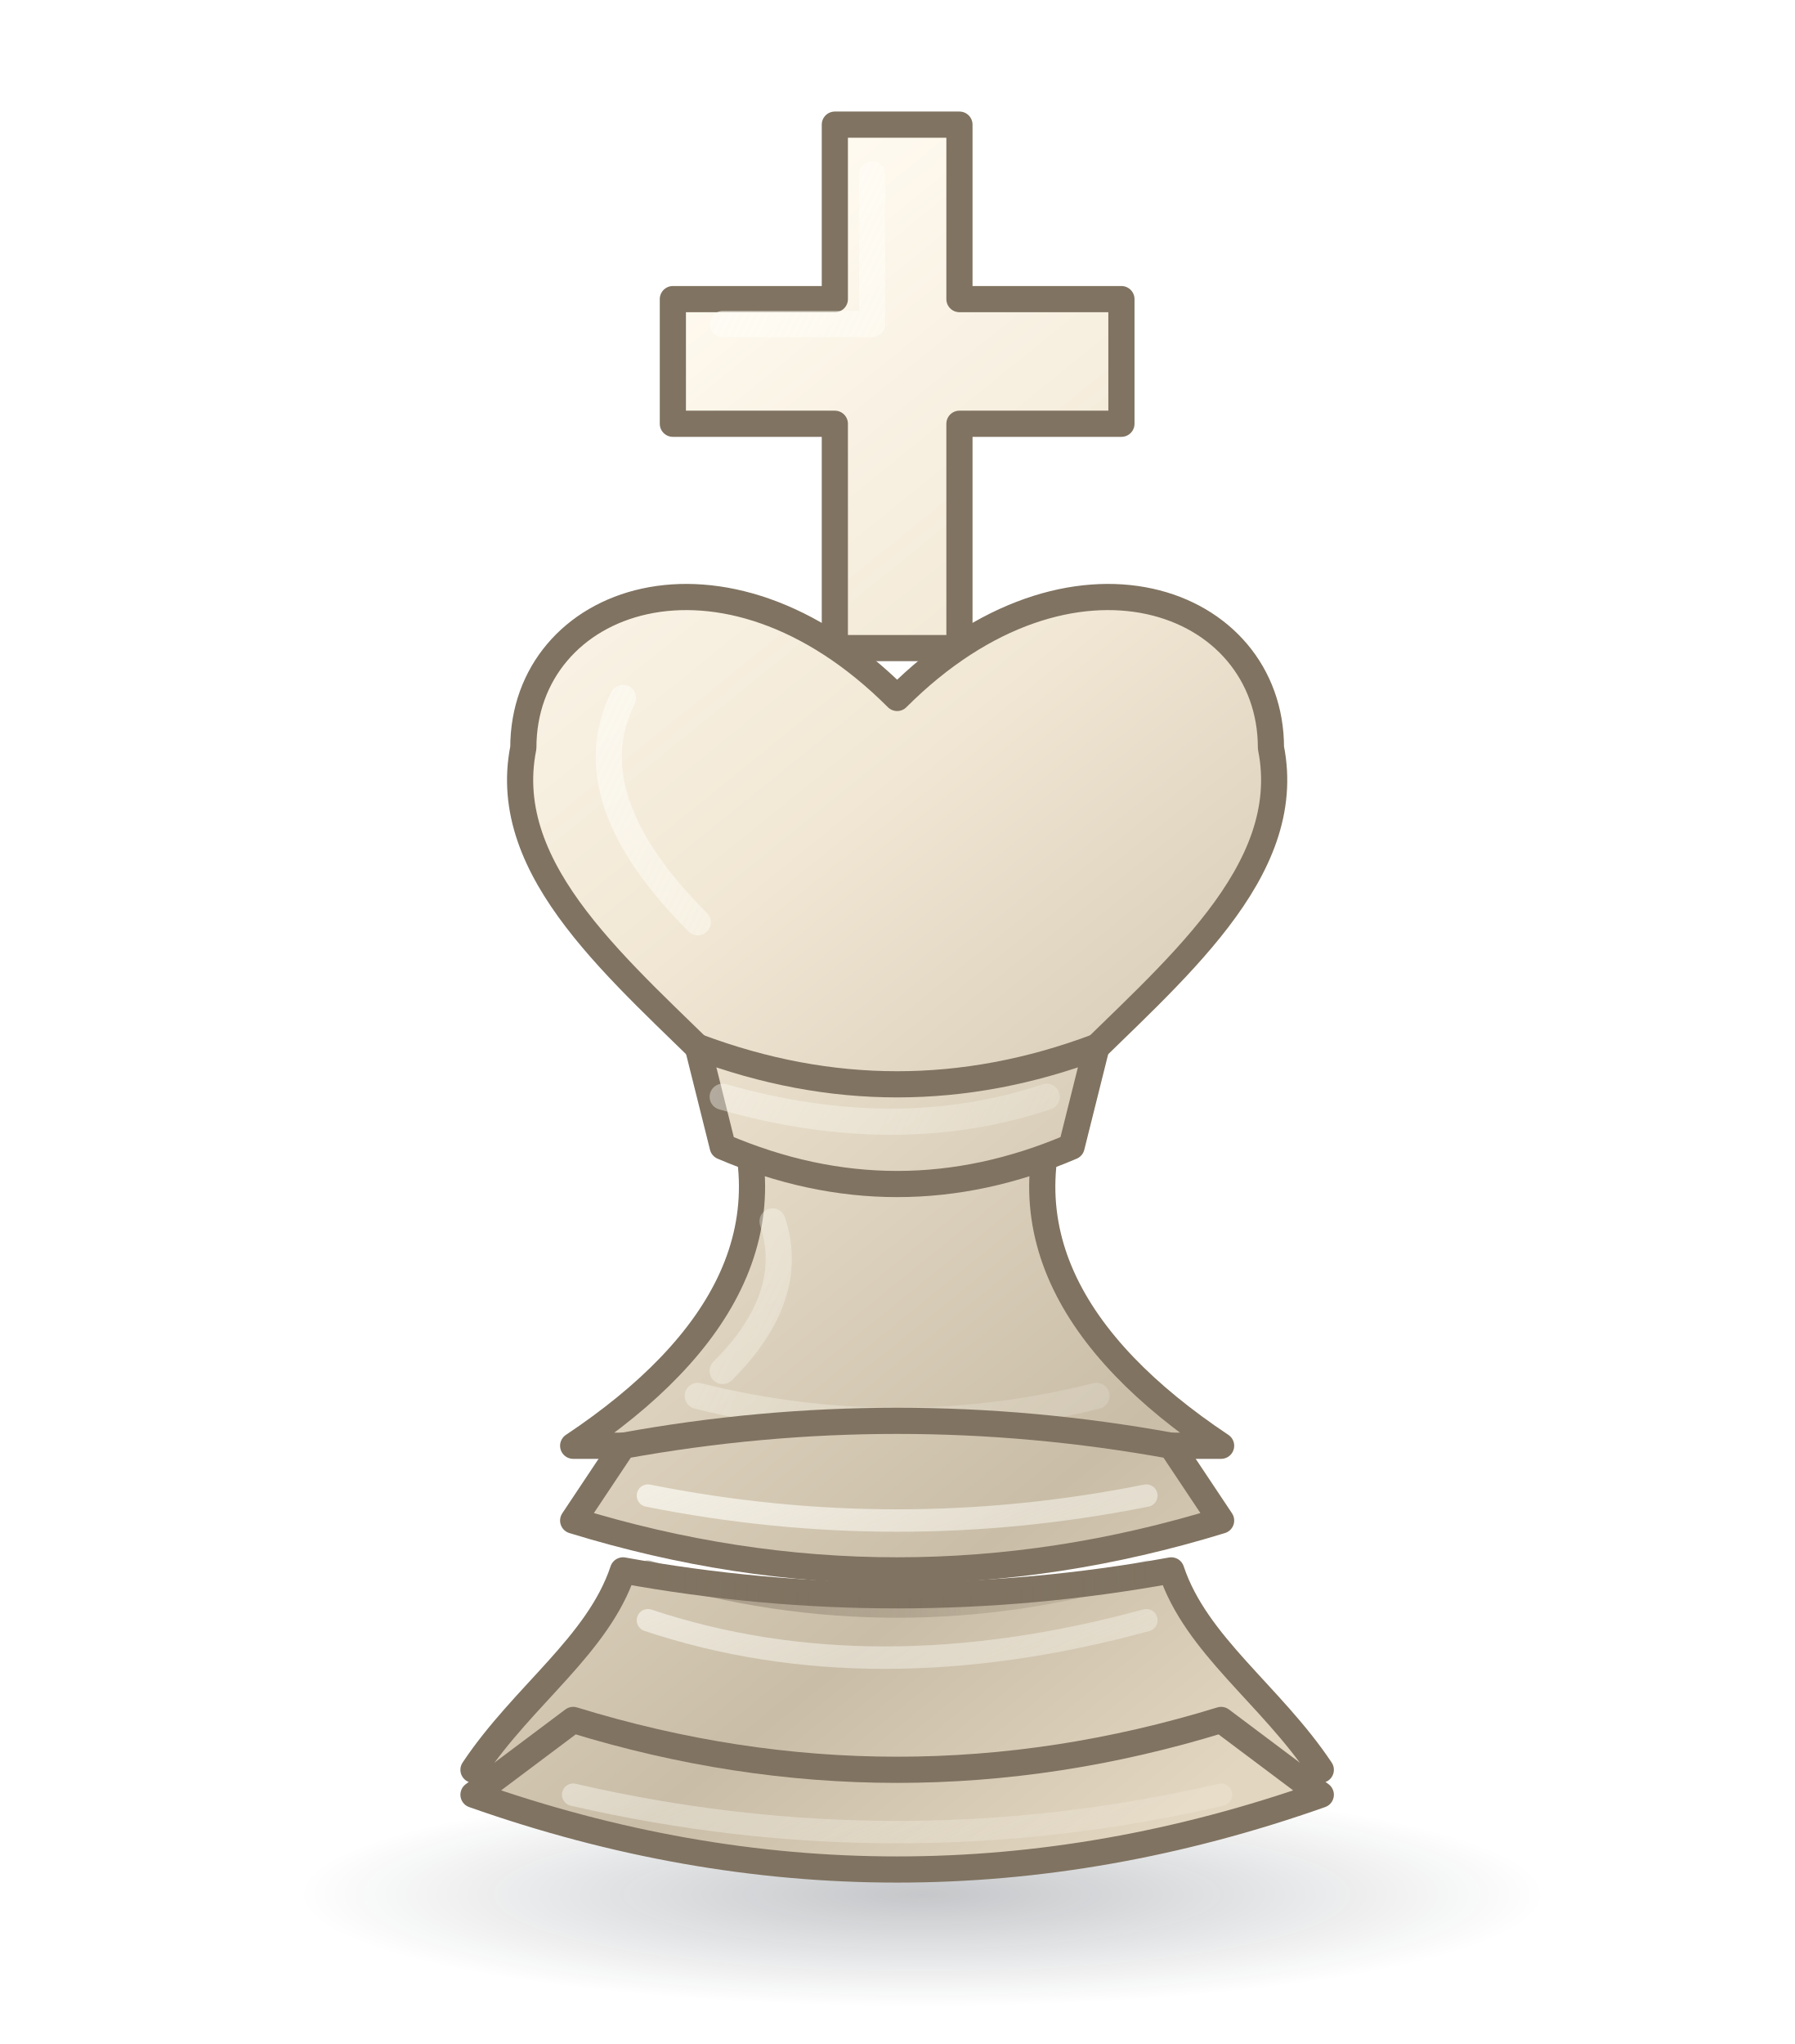
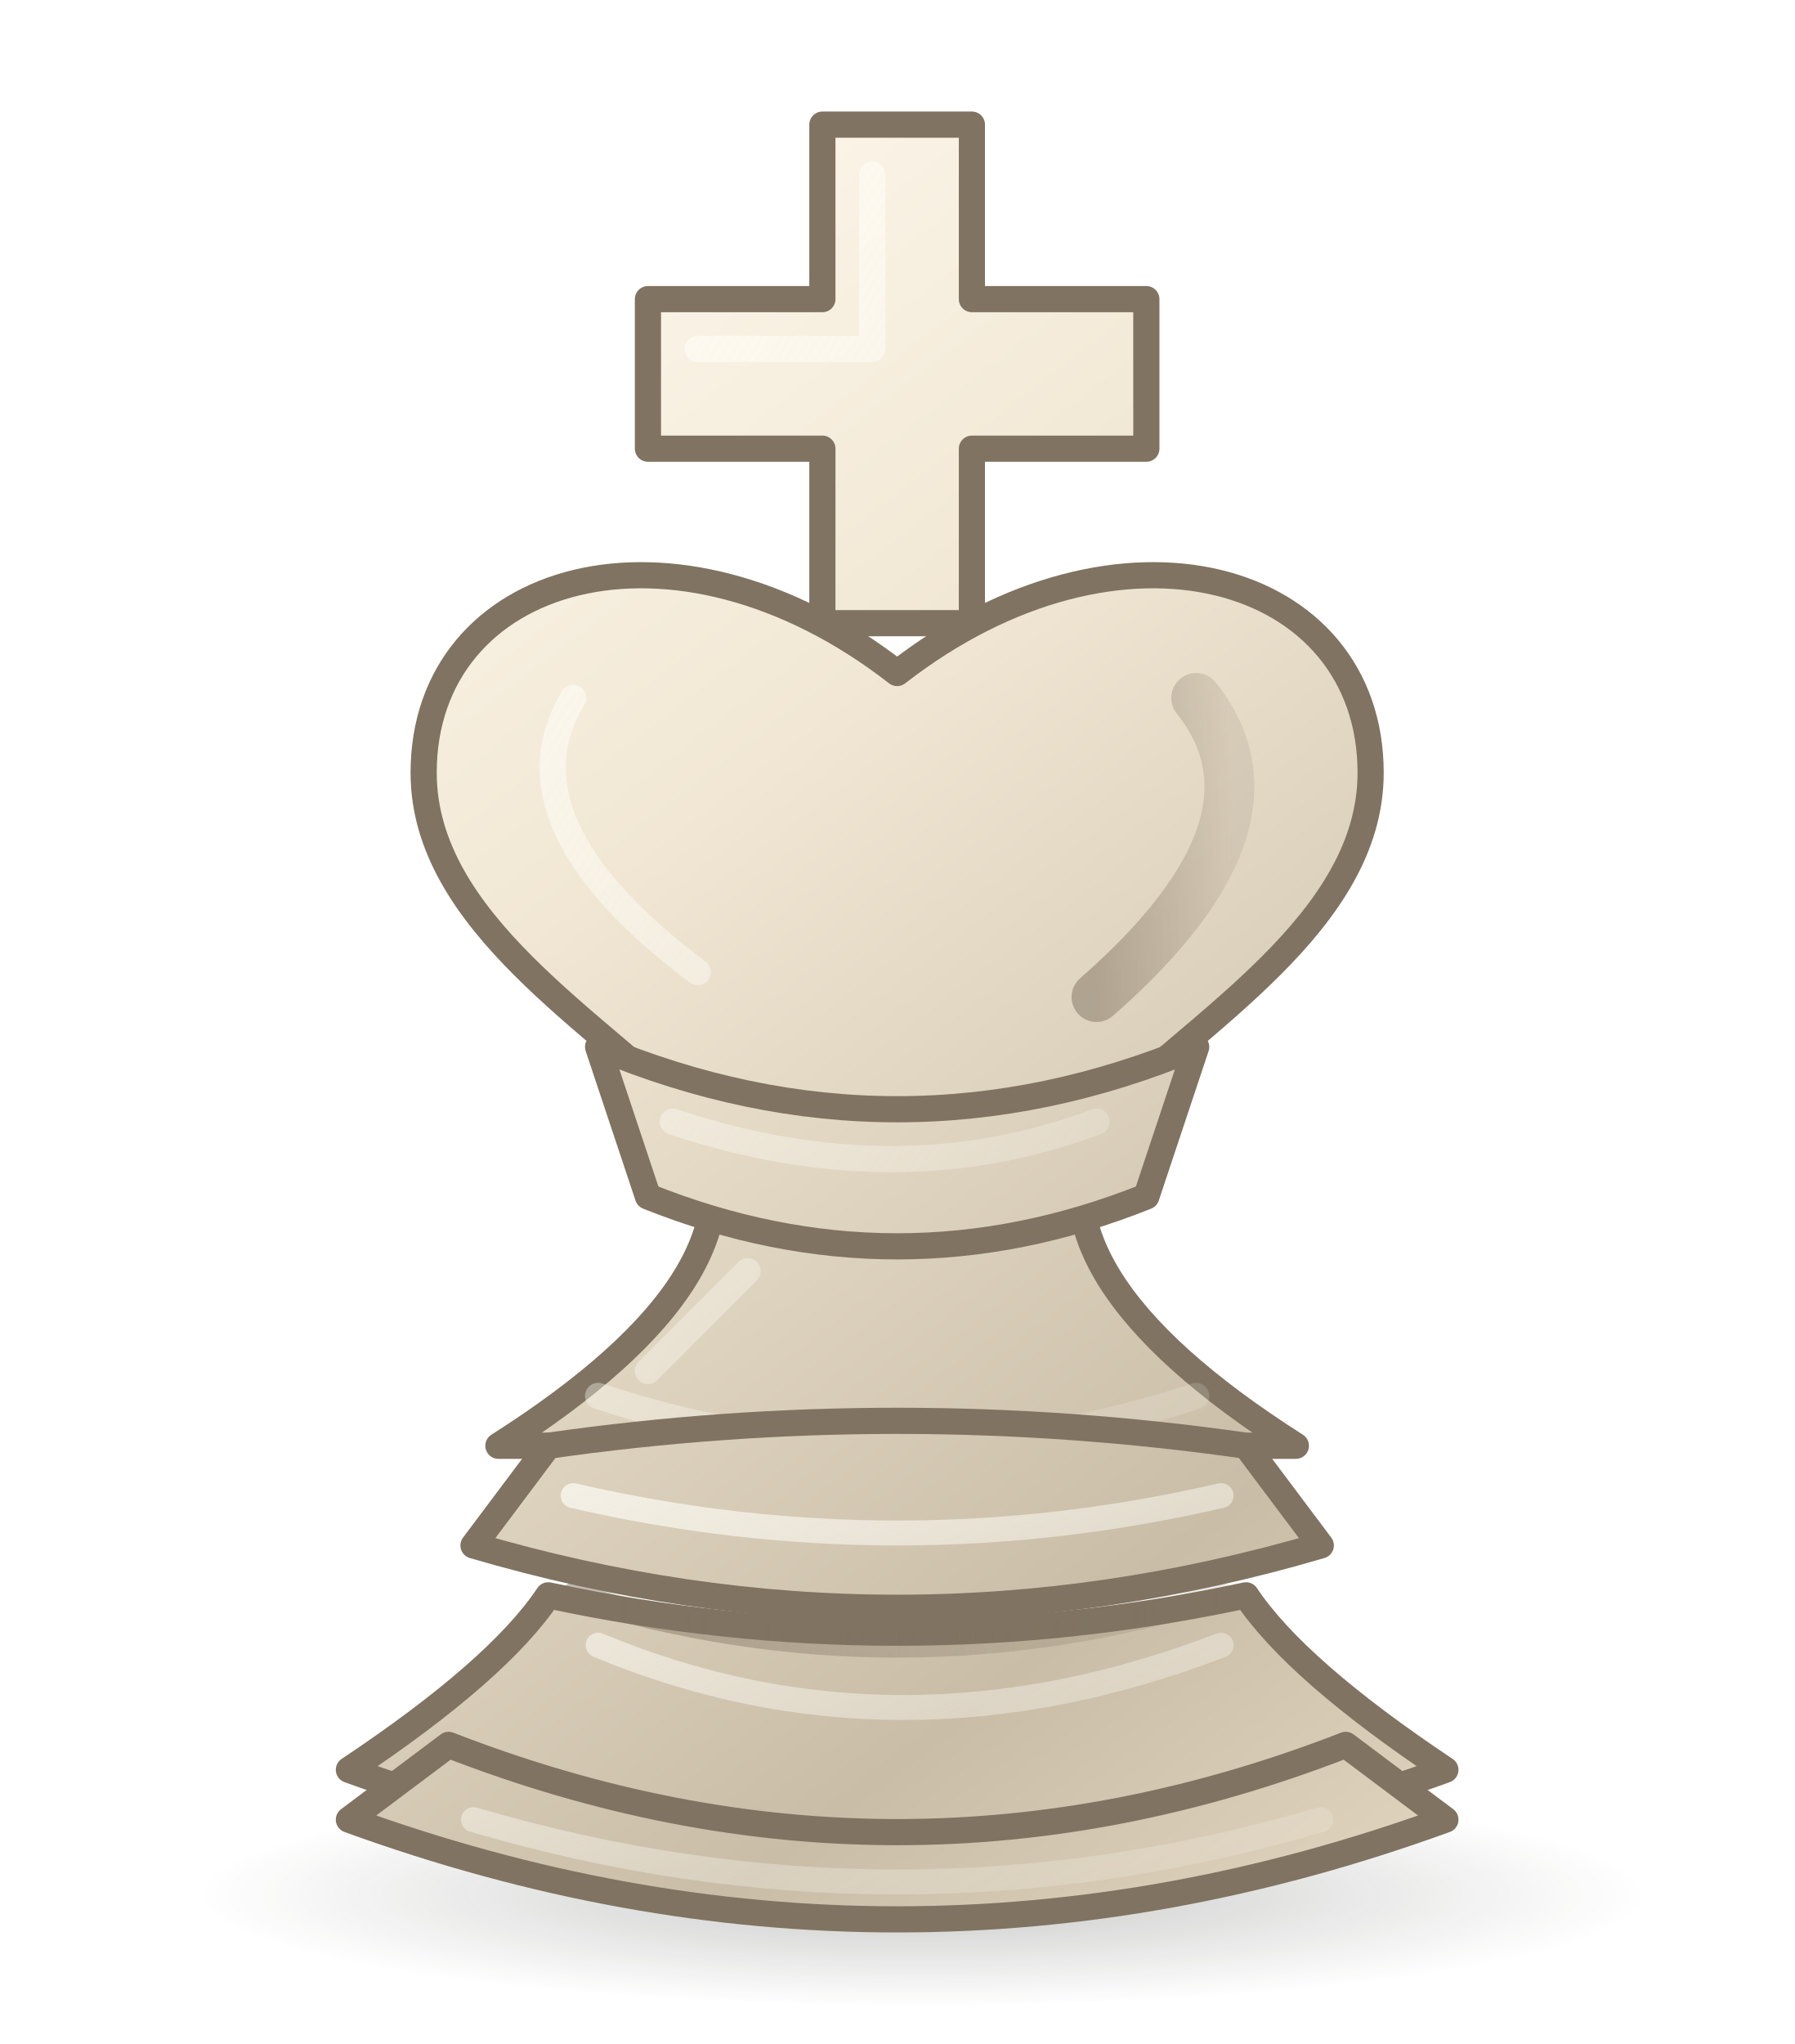
<svg xmlns="http://www.w3.org/2000/svg" viewBox="0 0 72 82">
  <defs>
-     <linearGradient id="body" x1="19" y1="18" x2="57" y2="65" gradientUnits="userSpaceOnUse">
+     <linearGradient id="body" x1="12" y1="10" x2="61" y2="74" gradientUnits="userSpaceOnUse">
      <stop stop-color="#fffaf0" />
      <stop offset=".34" stop-color="#f1e7d4" />
      <stop offset=".78" stop-color="#c9bda7" />
      <stop offset="1" stop-color="#e2d6c0" />
    </linearGradient>
    <radialGradient id="sphere" cx=".32" cy=".24" r=".83">
      <stop stop-color="#fffdf6" />
      <stop offset=".56" stop-color="#eee1cb" />
      <stop offset="1" stop-color="#beb097" />
    </radialGradient>
    <linearGradient id="rim" x1="0" y1="0" x2=".8" y2="1">
      <stop stop-color="#fffef8" stop-opacity=".7" />
      <stop offset="1" stop-color="#fffef8" stop-opacity=".16" />
    </linearGradient>
    <linearGradient id="shade">
      <stop stop-color="#807361" stop-opacity=".5" />
      <stop offset="1" stop-color="#807361" stop-opacity=".15" />
    </linearGradient>
    <linearGradient id="ink">
      <stop stop-color="#807361" />
      <stop offset="1" stop-color="#807361" />
    </linearGradient>
    <radialGradient id="shadow">
-       <stop stop-color="#0c1420" stop-opacity=".24" />
-       <stop offset="1" stop-color="#0c1420" stop-opacity="0" />
+       <stop stop-color="#181c13" stop-opacity=".24" />
+       <stop offset="1" stop-color="#181c13" stop-opacity="0" />
    </radialGradient>
  </defs>
-   <ellipse cx="37" cy="76" rx="25" ry="4.5" fill="url(#shadow)" />
+   <ellipse cx="37" cy="76" rx="29" ry="4.5" fill="url(#shadow)" />
  <g fill="url(#body)" stroke="#807361" stroke-width="1.05" stroke-linejoin="round" stroke-linecap="round">
-     <path d="M33.5 5 H38.5 V12 H45 V17 H38.5 V26 H33.5 V17 H27 V12 H33.5 Z" />
-     <path d="M36 28 C29 21 21 24 21 30 C20 35 25 39 29 43 C32 49 29 54 23 58 H49 C43 54 40 49 43 43 C47 39 52 35 51 30 C51 24 43 21 36 28 Z" />
-     <path d="M28 42 Q36 45 44 42 L43 46 Q36 49 29 46 Z" />
-     <path d="M35 7 V13 H29 M25 28 Q23 32 28 37 M29 44 Q36 46 42 44 M31 49 Q32 52 29 55 M28 56 Q36 58 44 56" fill="none" stroke="url(#rim)" />
-     <path d="M25 58 Q36 56 47 58 L49 61 Q36 65 23 61 Z" />
-     <path d="M25 63 Q36 65 47 63 C48 66 51 68 53 71 Q36 77 19 71 C21 68 24 66 25 63 Z" />
-     <path d="M23 69 Q36 73 49 69 L53 72 Q36 78 19 72 Z" />
-     <path d="M26 60 Q36 62 46 60 M26 65 Q35 68 46 65 M23 72 Q36 75 49 72" fill="none" stroke="url(#rim)" stroke-width=".9" />
-     <path d="M26 63 Q36 66 46 63" fill="none" stroke="url(#shade)" stroke-width=".8" />
+     <path d="M33 5 H39 V12 H46 V18 H39 V25 H33 V18 H26 V12 H33 Z" />
+     <path d="M36 27 C27 20 17 23 17 31 C17 37 24 41 28 45 Q31 51 20 58 H52 Q41 51 44 45 C48 41 55 37 55 31 C55 23 45 20 36 27 Z" />
+     <path d="M24 42 Q36 47 48 42 L46 48 Q36 52 26 48 Z" />
+     <path d="M35 7 V14 H28 M23 28 Q20 33 28 39 M27 45 Q36 48 44 45 M30 51 L26 55 M24 56 Q36 60 48 56" fill="none" stroke="url(#rim)" />
+     <path d="M48 28 Q52 33 44 40" fill="none" stroke="url(#shade)" stroke-width="2" />
+     <path d="M22 58 Q36 56 50 58 L53 62 Q36 67 19 62 Z" />
+     <path d="M22 64 Q36 67 50 64 Q52 67 58 71 Q36 79 14 71 Q20 67 22 64 Z" />
+     <path d="M18 70 Q36 77 54 70 L58 73 Q36 81 14 73 Z" />
+     <path d="M23 60 Q36 63 49 60 M24 66 Q36 71 49 66 M19 73 Q36 78 53 73" fill="none" stroke="url(#rim)" stroke-width="1" />
+     <path d="M23 64 Q36 68 49 64" fill="none" stroke="url(#shade)" stroke-width="1" />
  </g>
</svg>
